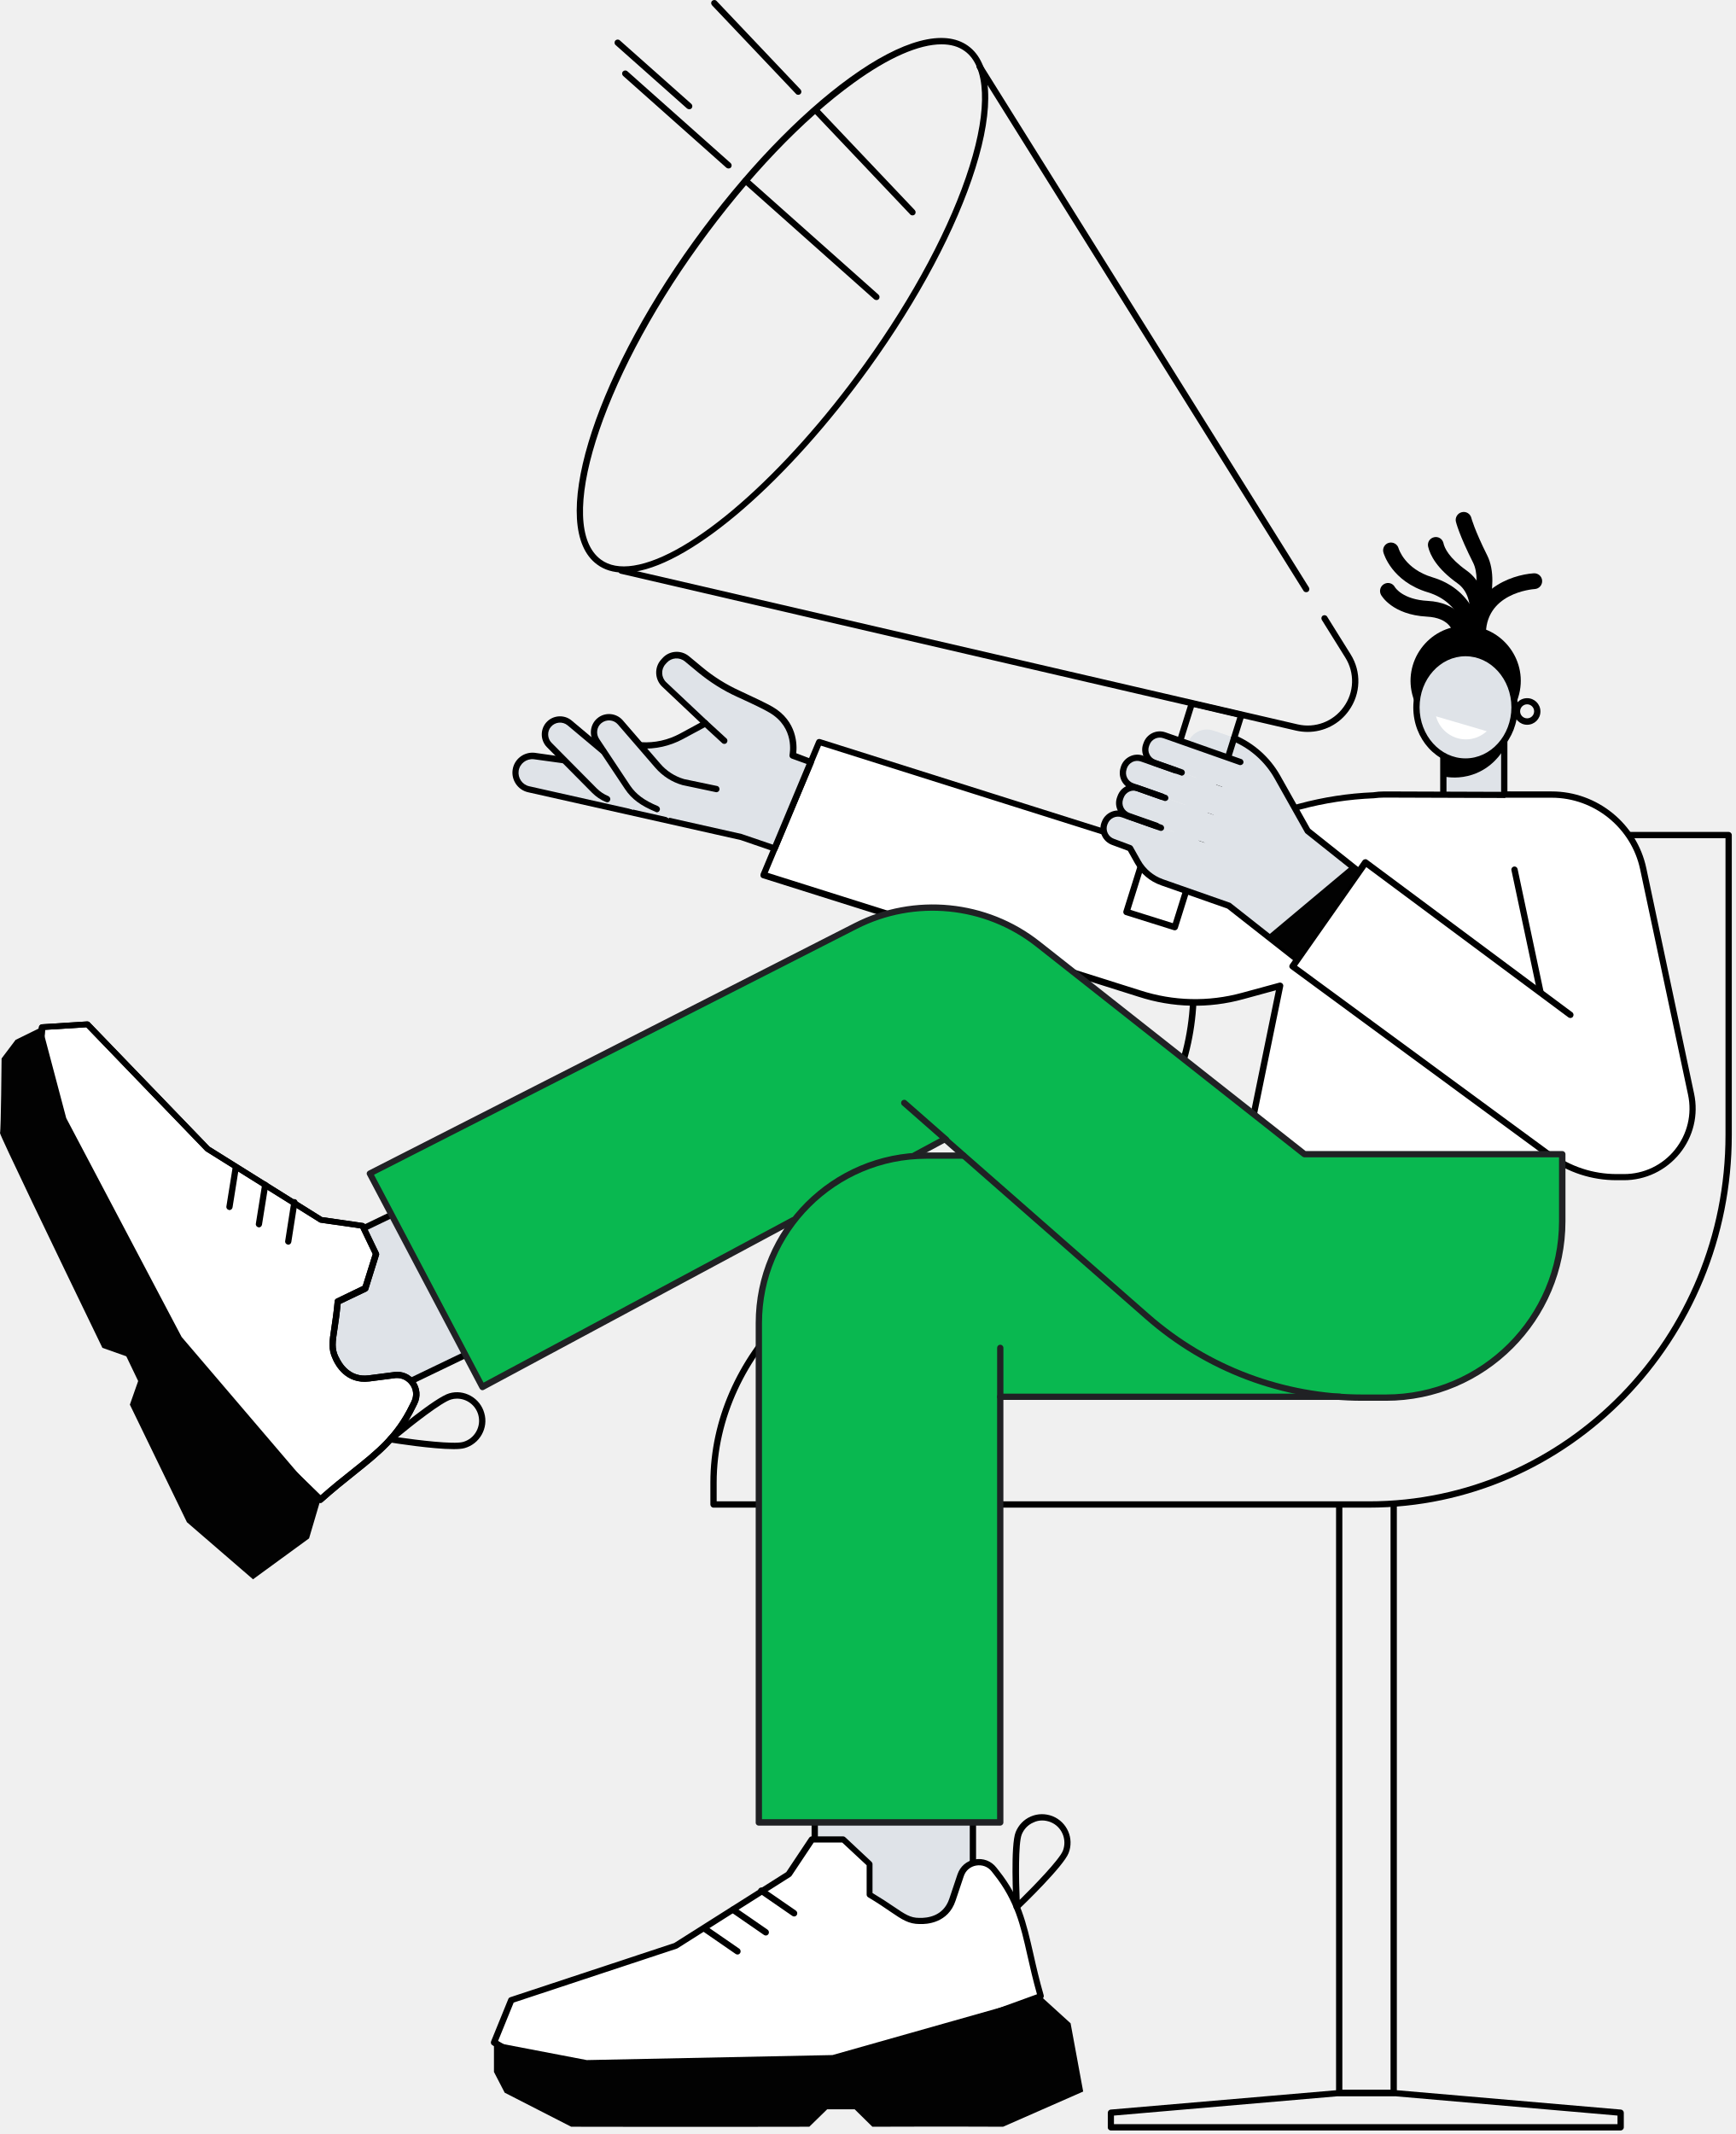
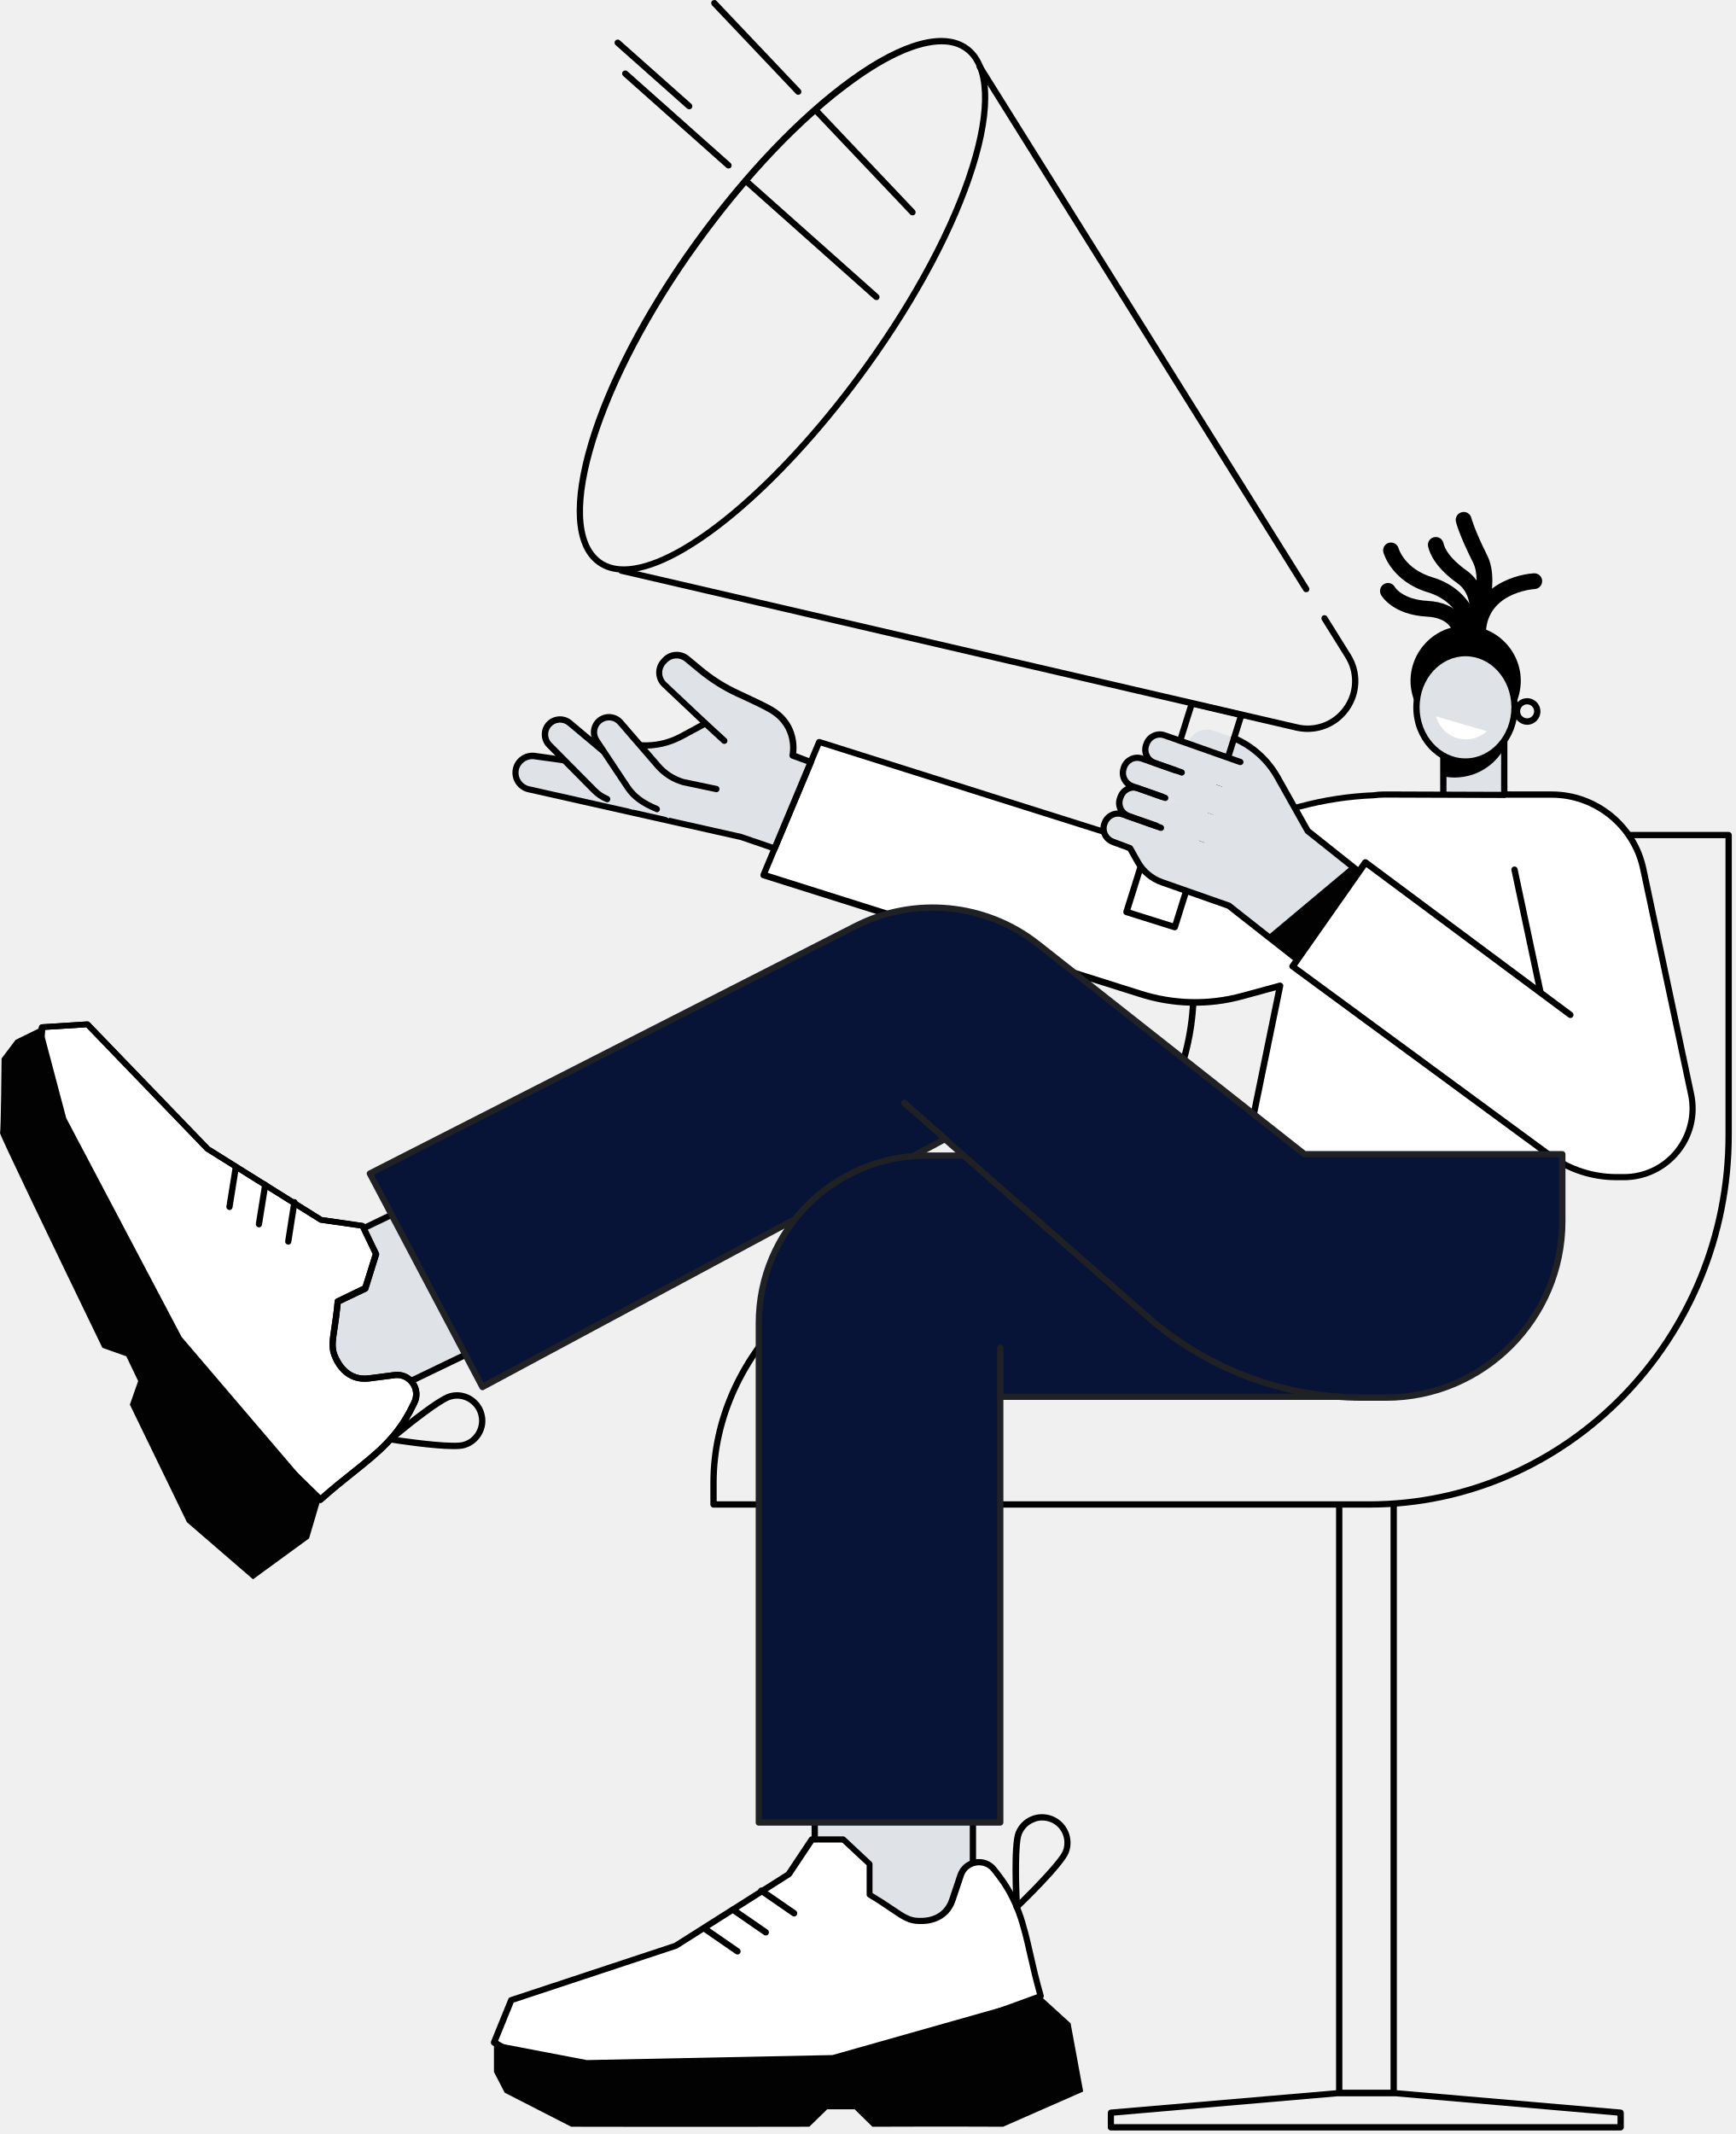
<svg xmlns="http://www.w3.org/2000/svg" width="462" height="568" viewBox="0 0 462 568" fill="none">
  <path d="M356.497 557.917H371.002C371.459 557.917 371.84 557.536 371.84 557.079V400.257C371.84 399.8 371.459 399.419 371.002 399.419C370.545 399.419 370.165 399.8 370.165 400.257V556.241H357.335V400.524C357.335 400.067 356.954 399.686 356.497 399.686C356.04 399.686 355.66 400.067 355.66 400.524V557.117C355.66 557.574 356.04 557.917 356.497 557.917Z" fill="black" />
  <path d="M295.698 567.056H431.42C431.877 567.056 432.258 566.675 432.258 566.218V562.335C432.258 561.916 431.915 561.535 431.496 561.497L371.078 556.281H356.497L295.66 561.497C295.241 561.535 294.898 561.916 294.898 562.335V566.218C294.86 566.675 295.241 567.056 295.698 567.056ZM430.583 565.381H296.535V563.096L356.535 557.918H370.964L430.583 563.096V565.381Z" fill="black" />
  <path d="M189.94 401.282H364.38C417.679 401.282 461.004 356.775 461.004 302.102V222.263C461.004 221.807 460.623 221.426 460.166 221.426H317.705C317.249 221.426 316.868 221.807 316.868 222.263V263.382C316.868 299.094 288.581 328.144 253.823 328.144C253.594 328.144 253.404 328.22 253.252 328.372C218.493 331.304 189.102 361.001 189.102 394.581V400.444C189.102 400.901 189.483 401.282 189.94 401.282ZM459.329 223.101V302.102C459.329 355.861 416.728 399.607 364.38 399.607H190.778V394.619C190.778 360.125 222.605 329.857 258.886 329.857C259.115 329.857 259.343 329.743 259.495 329.591C292.541 326.621 318.581 298.066 318.581 263.42V223.101H459.329Z" fill="black" />
  <path d="M384.219 193.06H400.438V214.038H384.219V193.06Z" fill="#DFE3E8" />
  <path d="M384.218 214.915H400.436C400.893 214.915 401.273 214.534 401.273 214.077V193.099C401.273 192.642 400.893 192.262 400.436 192.262H384.218C383.761 192.262 383.38 192.642 383.38 193.099V214.077C383.38 214.534 383.761 214.915 384.218 214.915ZM399.598 213.202H385.055V193.899H399.598V213.202Z" fill="black" />
  <path d="M400.43 199.227V193.06H384.212V206.652C385.658 206.956 388.59 207.299 391.94 206.195C397.194 204.481 399.782 200.37 400.43 199.227Z" fill="black" />
  <path d="M393.463 171.819C393.501 171.819 393.539 171.819 393.577 171.819C394.719 171.781 395.633 170.791 395.557 169.611C394.986 157.808 408.006 156.819 408.577 156.781C409.719 156.704 410.595 155.714 410.519 154.534C410.443 153.392 409.453 152.516 408.273 152.593C402.143 153.011 390.722 157.123 391.369 169.839C391.445 170.944 392.359 171.819 393.463 171.819Z" fill="black" />
  <path d="M391.634 171.741C392.434 171.741 393.195 171.284 393.538 170.485C393.804 169.876 399.934 155.865 395.898 147.832C392.472 140.978 391.672 137.857 391.672 137.857C391.406 136.752 390.264 136.029 389.122 136.334C388.017 136.6 387.294 137.742 387.561 138.846C387.599 138.999 388.398 142.349 392.129 149.735C394.756 154.951 391.254 165.269 389.655 168.81C389.198 169.876 389.655 171.094 390.721 171.589C391.063 171.703 391.368 171.741 391.634 171.741Z" fill="black" />
  <path d="M392.738 170.752C393.651 170.752 394.489 170.143 394.756 169.229C394.908 168.734 398.106 157.312 390.377 151.83C385.733 148.517 384.514 145.852 384.248 144.558C383.981 143.416 382.877 142.73 381.735 142.997C380.593 143.263 379.908 144.367 380.174 145.51C380.707 147.794 382.497 151.335 387.979 155.256C393.309 159.026 390.796 167.973 390.758 168.049C390.454 169.153 391.063 170.333 392.205 170.638C392.319 170.752 392.547 170.752 392.738 170.752Z" fill="black" />
  <path d="M392.093 170.941C392.131 170.941 392.207 170.941 392.245 170.941C393.387 170.865 394.263 169.837 394.187 168.695C394.149 168.238 393.197 157.235 381.319 153.656C373.971 151.448 372.372 146.156 372.296 145.927C371.992 144.823 370.811 144.176 369.707 144.481C368.603 144.785 367.956 145.927 368.261 147.031C368.337 147.336 370.469 154.76 380.101 157.654C389.276 160.433 389.999 168.923 389.999 168.999C390.113 170.104 391.027 170.941 392.093 170.941Z" fill="black" />
  <path d="M388.897 170.181C389.012 170.181 389.088 170.181 389.202 170.143C390.344 169.99 391.106 168.962 390.953 167.82C390.611 165.269 387.908 160.358 380.103 159.939C373.403 159.596 371.385 156.398 371.309 156.246C370.738 155.218 369.481 154.875 368.453 155.447C367.426 156.018 367.083 157.312 367.616 158.302C367.73 158.53 370.624 163.632 379.837 164.127C385.89 164.432 386.689 168.011 386.766 168.391C386.994 169.457 387.908 170.181 388.897 170.181Z" fill="black" />
  <path d="M403.178 188.645L390.196 185.447L377.061 188.454L376.186 185.675C373.178 176.233 380.221 166.562 390.157 166.562C400.018 166.562 407.099 176.119 404.168 185.561L403.178 188.645Z" fill="black" />
  <path d="M390.118 202.692C382.906 202.692 377.059 196.232 377.059 188.263C377.059 180.293 382.906 173.833 390.118 173.833C397.329 173.833 403.176 180.293 403.176 188.263C403.176 196.232 397.329 202.692 390.118 202.692Z" fill="#DFE3E8" />
  <path d="M390.116 203.569C397.768 203.569 404.012 196.715 404.012 188.301C404.012 179.887 397.768 173.034 390.116 173.034C382.464 173.034 376.22 179.887 376.22 188.301C376.22 196.715 382.464 203.569 390.116 203.569ZM390.116 174.671C396.854 174.671 402.337 180.763 402.337 188.263C402.337 195.764 396.854 201.855 390.116 201.855C383.377 201.855 377.895 195.764 377.895 188.263C377.895 180.763 383.377 174.671 390.116 174.671Z" fill="black" />
  <path d="M395.785 194.624C394.529 195.766 392.892 196.565 391.064 196.756C386.991 197.175 383.298 194.509 382.27 190.664L395.785 194.624Z" fill="white" />
  <path d="M406.522 192.91C408.502 192.91 410.062 191.311 410.062 189.369C410.062 187.39 408.464 185.829 406.522 185.829C404.542 185.829 402.981 187.428 402.981 189.369C402.981 191.311 404.58 192.91 406.522 192.91ZM406.522 187.466C407.55 187.466 408.387 188.303 408.387 189.331C408.387 190.359 407.55 191.197 406.522 191.197C405.494 191.197 404.656 190.359 404.656 189.331C404.656 188.303 405.494 187.466 406.522 187.466Z" fill="#020202" />
  <path d="M203.286 232.889L303.336 264.451C312.244 267.345 321.8 267.573 330.823 265.098L340.759 262.395L331.508 307.626H422.84L401.901 211.606L368.551 211.492C367.561 211.492 366.571 211.568 365.619 211.72C358.995 211.987 352.409 213.015 346.013 214.728L306.077 225.274L218.057 197.481L203.286 232.889Z" fill="white" />
  <path d="M331.503 308.462H422.835C423.101 308.462 423.33 308.348 423.482 308.157C423.634 307.967 423.71 307.7 423.634 307.434L402.695 211.414C402.619 211.034 402.276 210.767 401.896 210.767L368.546 210.653C367.518 210.653 366.49 210.729 365.538 210.881C358.914 211.148 352.251 212.176 345.779 213.927L306.11 224.435L218.318 196.718C217.9 196.604 217.443 196.794 217.291 197.213L202.481 232.583C202.405 232.811 202.405 233.04 202.481 233.268C202.557 233.497 202.748 233.649 202.976 233.725L303.026 265.287C312.125 268.257 321.795 268.485 331.008 265.935L339.65 263.574L330.665 307.472C330.627 307.7 330.665 307.967 330.856 308.157C331.008 308.348 331.236 308.462 331.503 308.462ZM421.807 306.787H332.531L341.592 262.546C341.668 262.241 341.554 261.975 341.325 261.747C341.097 261.556 340.792 261.48 340.526 261.556L330.589 264.259C321.681 266.696 312.353 266.468 303.559 263.612L204.385 232.316L218.547 198.47L305.843 226.034C305.995 226.072 306.148 226.072 306.3 226.034L346.198 215.45C352.556 213.737 359.104 212.747 365.614 212.48C365.652 212.48 365.69 212.48 365.69 212.48C366.566 212.366 367.518 212.29 368.508 212.29L401.172 212.404L421.807 306.787Z" fill="black" />
  <path d="M215.848 202.88L211.013 201.053C211.013 201.053 212.764 193.286 205.264 188.908C203.513 187.88 199.744 186.128 196.546 184.644C192.891 182.968 189.503 180.836 186.419 178.285L182.878 175.354C181.089 173.869 178.5 174.059 176.939 175.773L176.597 176.153C175.036 177.905 175.15 180.57 176.825 182.169L187.789 192.487L181.356 195.951C178.043 197.741 174.35 198.54 170.581 198.35L155.467 197.741C152.955 197.626 150.747 199.416 150.328 201.891L150.252 202.309L142.181 201.205C139.782 200.939 137.612 202.614 137.27 205.012C136.927 207.335 138.412 209.543 140.734 210.076L197.345 222.793L206.254 225.838L215.848 202.88Z" fill="#DFE3E8" />
  <path d="M206.214 226.675C206.556 226.675 206.861 226.484 206.975 226.142L216.607 203.184C216.683 202.955 216.683 202.727 216.607 202.536C216.531 202.346 216.34 202.156 216.15 202.08L211.962 200.481C212.191 198.348 212.267 191.99 205.681 188.145C204.234 187.307 201.264 185.861 196.886 183.843C193.308 182.206 189.957 180.112 186.95 177.599L183.409 174.667C181.277 172.916 178.155 173.144 176.328 175.2L175.985 175.581C174.12 177.637 174.272 180.873 176.29 182.777L186.417 192.333L181.011 195.265C177.851 196.978 174.272 197.777 170.694 197.549L155.541 196.94C152.762 196.826 150.25 198.729 149.602 201.394L142.331 200.366C139.476 200.062 136.887 202.042 136.468 204.859C136.049 207.6 137.839 210.265 140.58 210.874L197.153 223.591L206.023 226.637C206.023 226.675 206.099 226.675 206.214 226.675ZM214.703 203.336L205.719 224.809L197.572 222.03C197.533 222.03 197.495 222.03 197.495 221.992L140.884 209.275C139.019 208.857 137.8 207.067 138.067 205.164C138.372 203.222 140.123 201.889 142.064 202.08L150.097 203.184C150.554 203.26 150.973 202.955 151.049 202.498L151.125 202.08C151.506 200.024 153.333 198.539 155.427 198.615L170.541 199.224C174.425 199.453 178.308 198.577 181.734 196.749L188.168 193.285C188.397 193.171 188.549 192.904 188.587 192.638C188.625 192.371 188.511 192.105 188.32 191.914L177.356 181.596C175.985 180.302 175.909 178.132 177.166 176.761L177.508 176.38C178.765 175.01 180.859 174.858 182.305 176.038L185.846 178.969C189.006 181.558 192.47 183.767 196.163 185.442C200.427 187.383 203.434 188.83 204.805 189.668C211.734 193.704 210.173 200.823 210.173 200.899C210.097 201.318 210.287 201.737 210.706 201.889L214.703 203.336Z" fill="black" />
  <path d="M186.191 209.427L182.004 208.209C179.339 207.448 176.94 205.925 175.151 203.793L165.214 192.295C163.768 190.658 161.293 190.429 159.618 191.838C158.019 193.17 157.714 195.531 158.933 197.206L168.755 211.103C169.554 212.245 170.544 213.197 171.725 213.92L178.006 217.842L186.191 209.427Z" fill="#DFE3E8" />
  <path d="M175.184 205.847L170.844 205.353C168.102 205.048 165.476 203.906 163.344 202.154L151.618 192.446C149.943 191.037 147.43 191.266 146.021 192.941C144.651 194.54 144.765 196.862 146.212 198.347L158.204 210.454C159.156 211.444 160.336 212.206 161.592 212.739L168.445 215.556L175.184 205.847Z" fill="#DFE3E8" />
  <path d="M161.636 213.541C161.978 213.541 162.283 213.351 162.397 213.008C162.587 212.589 162.359 212.095 161.94 211.904C160.76 211.409 159.732 210.724 158.818 209.81L146.826 197.703C145.684 196.561 145.608 194.657 146.674 193.439C147.778 192.144 149.758 191.954 151.09 193.058L160.037 200.558C160.379 200.863 160.912 200.825 161.217 200.444C161.521 200.102 161.483 199.569 161.103 199.264L152.156 191.764C150.138 190.088 147.093 190.355 145.379 192.335C143.742 194.238 143.857 197.132 145.608 198.883L157.6 210.99C158.666 212.056 159.884 212.894 161.293 213.465C161.407 213.503 161.521 213.541 161.636 213.541Z" fill="black" />
  <path d="M174.843 216.204C175.186 216.204 175.491 216.013 175.605 215.671C175.795 215.252 175.567 214.757 175.148 214.566C171.493 213.044 169.361 211.444 167.762 209.122L159.539 196.748C158.587 195.378 158.816 193.512 160.072 192.484C161.404 191.38 163.384 191.532 164.488 192.827L174.425 204.325C176.366 206.571 178.879 208.17 181.696 208.97L190.529 210.835C190.985 210.95 191.442 210.645 191.518 210.188C191.594 209.731 191.328 209.274 190.871 209.198L182.115 207.371C179.64 206.647 177.432 205.239 175.719 203.221L165.783 191.723C164.069 189.743 161.024 189.476 159.006 191.19C157.102 192.789 156.722 195.644 158.168 197.7L166.392 210.036C168.143 212.663 170.579 214.452 174.539 216.089C174.653 216.165 174.729 216.204 174.843 216.204Z" fill="black" />
  <path d="M192.812 198.006C193.04 198.006 193.268 197.93 193.421 197.739C193.725 197.397 193.725 196.864 193.383 196.559L188.205 191.8C187.862 191.495 187.329 191.495 187.025 191.838C186.72 192.181 186.72 192.714 187.063 193.018L192.24 197.777C192.393 197.93 192.621 198.006 192.812 198.006Z" fill="black" />
  <path d="M347.714 157.618C347.866 157.618 348.019 157.579 348.171 157.503C348.552 157.275 348.666 156.742 348.437 156.361L261.446 17.205C261.217 16.824 260.684 16.71 260.304 16.939C259.923 17.167 259.809 17.7 260.037 18.081L346.991 157.237C347.143 157.503 347.41 157.618 347.714 157.618Z" fill="black" />
  <path d="M348.104 194.812C352.406 194.812 356.517 192.756 359.068 189.14C362.266 184.685 362.457 178.784 359.525 174.139L353.281 164.126C353.053 163.745 352.52 163.631 352.139 163.859C351.759 164.088 351.644 164.621 351.873 165.001L358.116 175.014C360.667 179.088 360.515 184.266 357.698 188.15C354.918 192.071 350.084 193.899 345.401 192.794L165.593 151.105C165.136 150.991 164.679 151.295 164.603 151.714C164.488 152.171 164.793 152.628 165.212 152.704L345.02 194.47C346.048 194.698 347.076 194.812 348.104 194.812Z" fill="black" />
  <path d="M316.082 198.239L335.422 204.673L327.884 196.183L323.011 194.47C320.27 193.518 317.3 194.926 316.272 197.63L316.082 198.239Z" fill="#DFE3E8" />
  <path d="M309.154 229.533L327.733 241.183L350.613 225.649L339.992 206.765C337.136 201.664 332.53 197.818 327.009 195.877L323.659 194.696L309.154 229.533Z" fill="#DFE3E8" />
  <path d="M312.731 247.618C313.074 247.618 313.417 247.39 313.531 247.047L331.234 190.585C331.31 190.357 331.272 190.128 331.158 189.9C331.043 189.709 330.853 189.557 330.625 189.481L317.452 186.435C317.033 186.321 316.577 186.588 316.462 187.006L299.064 242.478C298.988 242.707 299.026 242.935 299.102 243.126C299.216 243.316 299.369 243.468 299.597 243.544L312.465 247.58C312.579 247.618 312.655 247.618 312.731 247.618ZM329.368 190.928L312.198 245.715L300.929 242.174L317.833 188.225L329.368 190.928Z" fill="black" />
  <path d="M307.323 203.072L329.595 210.915L332.184 203.567L309.912 195.724C307.971 195.039 305.839 196.067 305.153 198.009L305.039 198.313C304.354 200.255 305.382 202.387 307.323 203.072Z" fill="#DFE3E8" />
  <path d="M301.384 209.242L324.798 217.504L327.387 210.156L303.973 201.894C302.032 201.209 299.862 202.237 299.176 204.178L299.1 204.445C298.415 206.425 299.443 208.557 301.384 209.242Z" fill="#DFE3E8" />
  <path d="M296.253 223.976L319.286 232.086L321.875 224.738L298.842 216.628C296.862 215.943 294.692 216.971 294.007 218.951L293.931 219.141C293.246 221.121 294.274 223.291 296.253 223.976Z" fill="#DFE3E8" />
  <path d="M309.27 234.749L327.544 241.107L330.133 233.721L299.181 222.871L302.798 229.305C304.245 231.856 306.529 233.759 309.27 234.749Z" fill="#DFE3E8" />
  <path d="M298.307 212.058L298.155 212.476C297.469 214.38 298.764 216.588 301.01 217.388L323.548 225.307L326.137 217.959L303.599 210.04C301.353 209.24 298.992 210.154 298.307 212.058Z" fill="#DFE3E8" />
  <path d="M309.307 212.895C309.65 212.895 309.992 212.667 310.106 212.324C310.259 211.905 310.03 211.41 309.612 211.258L301.693 208.479C300.17 207.946 299.37 206.27 299.903 204.747L299.98 204.481C300.246 203.758 300.779 203.148 301.464 202.806C302.188 202.463 302.949 202.425 303.711 202.692L312.695 205.852C313.114 206.004 313.609 205.775 313.761 205.357C313.914 204.938 313.685 204.443 313.266 204.291L304.282 201.131C303.14 200.712 301.883 200.788 300.779 201.321C299.675 201.854 298.838 202.768 298.419 203.948L298.343 204.214C297.505 206.613 298.761 209.24 301.16 210.078L309.079 212.857C309.117 212.857 309.231 212.895 309.307 212.895Z" fill="black" />
  <path d="M307.858 220.663C308.201 220.663 308.543 220.434 308.658 220.092C308.81 219.673 308.582 219.178 308.163 219.026L300.701 216.399C299.216 215.866 298.455 214.266 298.95 212.782L299.102 212.363C299.368 211.639 299.863 211.068 300.549 210.726C301.234 210.383 301.995 210.345 302.719 210.611L309.914 213.162C310.333 213.315 310.828 213.086 310.98 212.667C311.132 212.249 310.904 211.754 310.485 211.601L303.29 209.05C302.148 208.632 300.929 208.708 299.825 209.241C298.721 209.774 297.922 210.688 297.503 211.83L297.351 212.249C296.513 214.609 297.769 217.198 300.13 218.036L307.592 220.663C307.706 220.625 307.782 220.663 307.858 220.663Z" fill="black" />
  <path d="M326.059 240.193L351.871 260.524L362.949 232.959L336.147 211.601L326.059 240.193Z" fill="#DFE3E8" />
  <path d="M314.56 206.461C314.902 206.461 315.245 206.232 315.359 205.89C315.512 205.471 315.283 204.976 314.864 204.824L307.631 202.273C306.908 202.006 306.298 201.473 305.994 200.788C305.651 200.103 305.613 199.303 305.88 198.58L305.994 198.275C306.527 196.752 308.202 195.953 309.687 196.486L329.902 203.605C330.321 203.758 330.816 203.529 330.968 203.111C331.121 202.692 330.892 202.197 330.473 202.044L310.258 194.925C307.859 194.087 305.271 195.344 304.433 197.704L304.319 198.009C303.9 199.151 303.976 200.407 304.509 201.511C305.042 202.616 305.956 203.453 307.136 203.834L314.369 206.385C314.369 206.461 314.484 206.461 314.56 206.461Z" fill="black" />
  <path d="M351.871 261.362C351.947 261.362 352.023 261.362 352.1 261.324C352.366 261.247 352.556 261.057 352.671 260.829L363.749 233.264C363.902 232.921 363.787 232.541 363.483 232.312L348.749 220.586L340.755 206.385C338.09 201.664 333.864 197.856 328.876 195.724C328.458 195.534 327.963 195.724 327.772 196.181C327.582 196.6 327.772 197.095 328.229 197.285C332.874 199.265 336.833 202.806 339.308 207.222L347.379 221.576C347.417 221.652 347.493 221.766 347.569 221.804L361.96 233.264L351.529 259.23L327.62 240.384C327.544 240.346 327.468 240.269 327.392 240.269L309.575 234.025C307.024 233.112 304.892 231.322 303.597 229L301.542 225.345C301.427 225.154 301.275 225.04 301.085 224.964L296.592 223.289C295.831 223.022 295.222 222.489 294.879 221.766C294.537 221.043 294.499 220.243 294.765 219.52L294.841 219.329C295.374 217.806 297.087 216.969 298.61 217.54L308.775 221.119C309.194 221.271 309.689 221.043 309.841 220.624C309.993 220.205 309.765 219.71 309.346 219.558L299.181 215.979C296.783 215.141 294.118 216.398 293.28 218.796L293.204 218.987C292.785 220.167 292.861 221.423 293.394 222.527C293.927 223.632 294.879 224.469 296.021 224.888L300.247 226.449L302.151 229.837C303.674 232.541 306.11 234.597 309.042 235.624L326.706 241.83L351.338 261.171C351.49 261.286 351.681 261.362 351.871 261.362Z" fill="black" />
  <path d="M166.043 152.402C166.957 152.402 167.947 152.326 168.937 152.174C184.66 149.737 209.748 127.959 231.373 97.996C244.583 79.683 254.634 60.761 259.659 44.732C264.799 28.361 264.114 16.825 257.718 12.218C251.36 7.611 240.167 10.581 226.271 20.632C212.604 30.493 197.832 45.989 184.622 64.263C157.363 102.032 145.828 140.6 158.924 150.232C160.866 151.679 163.264 152.402 166.043 152.402ZM250.637 11.799C253.073 11.799 255.129 12.37 256.804 13.589C262.476 17.662 262.933 28.856 258.098 44.237C253.111 60.152 243.137 78.883 230.04 97.044C208.682 126.665 184.013 148.138 168.708 150.537C165.091 151.108 162.16 150.575 159.952 148.937C147.807 139.99 159.762 101.651 186.03 65.291C199.127 47.131 213.784 31.787 227.299 22.041C236.588 15.302 244.659 11.799 250.637 11.799Z" fill="black" />
  <path d="M212.495 25.238C212.685 25.238 212.914 25.162 213.066 25.009C213.409 24.705 213.409 24.172 213.104 23.829L190.757 0.262C190.452 -0.081 189.919 -0.081 189.577 0.224C189.234 0.528 189.234 1.061 189.538 1.404L211.886 24.971C212.038 25.162 212.267 25.238 212.495 25.238Z" fill="black" />
  <path d="M242.909 57.334C243.1 57.334 243.328 57.258 243.48 57.106C243.823 56.801 243.823 56.268 243.518 55.925L217.668 28.665C217.364 28.323 216.831 28.323 216.488 28.627C216.145 28.932 216.145 29.465 216.45 29.808L242.3 57.068C242.452 57.258 242.681 57.334 242.909 57.334Z" fill="black" />
  <path d="M193.95 44.847C194.178 44.847 194.407 44.771 194.559 44.581C194.864 44.238 194.826 43.705 194.483 43.4L166.996 18.957C166.653 18.653 166.12 18.691 165.816 19.034C165.511 19.376 165.549 19.909 165.892 20.214L193.379 44.657C193.531 44.771 193.722 44.847 193.95 44.847Z" fill="black" />
  <path d="M233.317 79.872C233.546 79.872 233.774 79.796 233.926 79.606C234.231 79.263 234.193 78.73 233.85 78.425L199.053 47.472C198.711 47.168 198.178 47.206 197.873 47.548C197.569 47.891 197.607 48.424 197.949 48.729L232.746 79.682C232.936 79.796 233.127 79.872 233.317 79.872Z" fill="black" />
  <path d="M183.485 29.084C183.714 29.084 183.942 29.008 184.094 28.818C184.399 28.475 184.361 27.942 184.018 27.638L164.983 10.733C164.64 10.429 164.107 10.467 163.803 10.809C163.498 11.152 163.536 11.685 163.879 11.99L182.914 28.894C183.104 29.008 183.295 29.084 183.485 29.084Z" fill="black" />
  <path d="M344.094 257.214L363.472 229.535L409.994 263.953L400.553 211.488H413.078C424.842 211.488 435.007 219.712 437.443 231.248L450.197 291.213C452.596 302.597 443.916 313.295 432.304 313.295H430.362C423.966 313.295 417.723 311.239 412.545 307.47L344.094 257.214Z" fill="white" />
  <path d="M430.328 314.134H432.269C438.056 314.134 443.462 311.545 447.117 307.052C450.772 302.56 452.18 296.734 450.962 291.062L438.246 231.059C435.734 219.218 425.15 210.652 413.082 210.652H400.556C400.099 210.652 399.719 211.033 399.719 211.489C399.719 211.946 400.099 212.327 400.556 212.327H413.082C424.389 212.327 434.287 220.36 436.609 231.402L449.363 291.404C450.467 296.582 449.173 301.912 445.861 306.024C442.548 310.136 437.599 312.497 432.307 312.497H430.366C424.084 312.497 418.107 310.517 413.044 306.824L345.278 257.063L363.704 230.792L417.536 270.807C417.917 271.073 418.45 270.997 418.716 270.617C418.983 270.236 418.906 269.703 418.526 269.436L363.97 228.851C363.78 228.698 363.551 228.66 363.323 228.698C363.095 228.736 362.904 228.851 362.752 229.041L343.374 256.72C343.107 257.101 343.184 257.596 343.564 257.862L411.978 308.118C417.384 312.078 423.703 314.134 430.328 314.134Z" fill="black" />
  <path d="M410.037 264.793C410.113 264.793 410.151 264.793 410.227 264.793C410.684 264.678 410.989 264.26 410.874 263.803L403.984 231.289C403.869 230.832 403.451 230.565 402.994 230.641C402.537 230.756 402.232 231.174 402.346 231.631L409.237 264.145C409.275 264.526 409.618 264.793 410.037 264.793Z" fill="black" />
  <path d="M359.856 230.298L337.395 249.106L345.427 255.503L361.988 231.669L359.856 230.298Z" fill="#020202" />
  <path d="M216.886 468.213H258.992V514.319H216.886V468.213Z" fill="#DFE3E8" />
  <path d="M216.884 515.195H258.991C259.447 515.195 259.828 514.815 259.828 514.358V468.252C259.828 467.795 259.447 467.414 258.991 467.414H216.884C216.427 467.414 216.047 467.795 216.047 468.252V514.358C216.047 514.815 216.427 515.195 216.884 515.195ZM258.153 513.52H217.722V469.051H258.153V513.52Z" fill="black" />
  <path d="M264.59 497.609L265.275 498.485C273.194 508.46 272.889 517.102 277.039 531.342L224.159 550.568L145.048 551.558L131.533 543.601L136.101 532.37L179.844 517.902L209.92 498.865L216.126 489.614H224.463L231.468 496.162V504.31C239.387 509.031 240.834 511.315 244.755 511.315C244.831 511.277 251.417 511.962 253.511 505.642L255.681 499.17C256.976 495.287 262.039 494.411 264.59 497.609Z" fill="white" />
  <path d="M145.043 552.358L224.154 551.369C224.23 551.369 224.345 551.369 224.421 551.33L277.301 532.104C277.72 531.951 277.948 531.495 277.834 531.076C276.654 527.002 275.816 523.347 275.093 520.111C273.189 511.773 271.705 505.224 265.918 497.952L265.233 497.077C263.862 495.325 261.73 494.526 259.522 494.907C257.314 495.287 255.601 496.772 254.877 498.904L252.707 505.377C251.108 510.174 246.692 510.516 244.865 510.478C244.827 510.478 244.789 510.478 244.712 510.478C242.314 510.478 240.943 509.527 237.898 507.471C236.451 506.481 234.662 505.3 232.263 503.854V496.163C232.263 495.935 232.149 495.706 231.997 495.554L224.992 489.005C224.839 488.853 224.649 488.777 224.421 488.777H216.083C215.817 488.777 215.55 488.929 215.398 489.158L209.307 498.295L179.459 517.179L135.792 531.609C135.563 531.685 135.373 531.875 135.297 532.104L130.728 543.335C130.576 543.716 130.728 544.173 131.071 544.363L144.586 552.32C144.739 552.32 144.891 552.358 145.043 552.358ZM224.002 549.693L145.272 550.683L132.594 543.221L136.744 533.017L180.144 518.664C180.22 518.626 180.259 518.626 180.335 518.588L210.411 499.551C210.525 499.475 210.601 499.399 210.677 499.323L216.616 490.414H224.192L230.702 496.468V504.272C230.702 504.577 230.855 504.844 231.121 504.996C233.672 506.519 235.575 507.813 237.06 508.841C240.182 510.973 241.933 512.115 244.827 512.115C244.827 512.115 244.827 512.115 244.865 512.115C246.654 512.192 252.403 511.887 254.382 505.872L256.552 499.399C257.047 497.876 258.304 496.81 259.865 496.544C261.464 496.277 262.986 496.848 263.976 498.105L264.661 498.98C270.182 505.948 271.667 512.382 273.494 520.491C274.179 523.537 274.979 527.002 276.045 530.809L224.002 549.693Z" fill="black" />
  <path d="M131.53 543.602L156.2 548.323L221.606 546.99L277.037 531.304L284.994 538.538L288.344 556.699L267.024 566.065C267.024 566.065 251.682 565.989 232.227 566.065L227.507 561.42H220.197L215.438 566.065C185.02 566.141 152.05 566.065 152.05 566.065L134.347 557.003L131.492 551.483V543.602H131.53Z" fill="#020202" />
  <path d="M270.678 508.385C270.906 508.385 271.097 508.308 271.249 508.156C272.467 507.014 283.089 496.734 284.46 493.232C285.982 489.348 284.079 484.97 280.196 483.409C278.33 482.685 276.274 482.685 274.409 483.485C272.544 484.285 271.135 485.769 270.373 487.635C268.965 491.138 269.726 505.91 269.802 507.585C269.802 507.928 270.031 508.194 270.335 508.308C270.488 508.385 270.564 508.385 270.678 508.385ZM277.455 484.551C278.178 484.551 278.901 484.703 279.625 484.97C282.632 486.15 284.117 489.577 282.937 492.622C281.985 494.983 275.247 501.95 271.439 505.681C271.211 500.389 271.059 490.681 271.972 488.32C272.544 486.873 273.648 485.693 275.094 485.084C275.856 484.703 276.655 484.551 277.455 484.551Z" fill="black" />
  <path d="M211.404 510.1C211.67 510.1 211.937 509.986 212.089 509.719C212.356 509.339 212.241 508.806 211.861 508.539L203.143 502.524C202.762 502.257 202.229 502.371 201.962 502.752C201.696 503.133 201.81 503.666 202.191 503.932L210.909 509.948C211.061 510.062 211.252 510.1 211.404 510.1Z" fill="black" />
  <path d="M203.861 515.166C204.127 515.166 204.394 515.052 204.546 514.785C204.813 514.405 204.698 513.872 204.318 513.605L195.6 507.59C195.219 507.323 194.686 507.437 194.419 507.818C194.153 508.199 194.267 508.732 194.648 508.998L203.366 515.014C203.518 515.128 203.709 515.166 203.861 515.166Z" fill="black" />
  <path d="M196.326 520.228C196.592 520.228 196.859 520.113 197.011 519.847C197.278 519.466 197.163 518.933 196.783 518.667L188.064 512.651C187.684 512.385 187.151 512.499 186.884 512.88C186.618 513.26 186.732 513.793 187.113 514.06L195.831 520.075C195.983 520.19 196.173 520.228 196.326 520.228Z" fill="black" />
  <path d="M116.103 317.634L134.344 355.587L92.79 375.56L74.55 337.608L116.103 317.634Z" fill="#DFE3E8" />
  <path d="M92.747 376.423C92.862 376.423 93.014 376.385 93.128 376.347L134.701 356.358C135.12 356.168 135.31 355.673 135.082 355.254L116.846 317.296C116.732 317.105 116.58 316.953 116.351 316.877C116.123 316.801 115.894 316.801 115.704 316.915L74.131 336.903C73.712 337.093 73.522 337.588 73.75 338.007L91.986 375.966C92.1 376.156 92.252 376.308 92.481 376.385C92.595 376.385 92.671 376.423 92.747 376.423ZM133.216 355.178L93.166 374.443L75.653 338.007L115.704 318.742L133.216 355.178Z" fill="black" />
  <path d="M110.258 373.332L109.763 374.322C104.204 385.782 96.286 389.247 85.245 399.146L45.004 359.817L9.827 288.925L11.121 273.315L23.19 272.554L55.169 305.715L85.359 324.599L96.4 326.16L100.017 333.661L97.161 342.798L89.814 346.339C88.976 355.514 87.567 357.799 89.243 361.339C89.319 361.416 91.565 367.622 98.151 366.784L104.928 365.908C109.039 365.489 112.047 369.639 110.258 373.332Z" fill="white" />
  <path d="M85.284 400.023C85.475 400.023 85.703 399.947 85.855 399.794C89.015 396.977 91.947 394.616 94.535 392.56C101.198 387.23 106.49 383.042 110.563 374.704L111.058 373.714C112.048 371.697 111.819 369.45 110.525 367.623C109.231 365.795 107.137 364.882 104.929 365.186L98.152 366.062C93.165 366.709 90.919 362.864 90.157 361.188C90.119 361.15 90.119 361.112 90.081 361.074C89.053 358.942 89.282 357.267 89.853 353.65C90.119 351.937 90.424 349.805 90.69 347.025L97.619 343.713C97.809 343.599 98 343.447 98.038 343.218L100.893 334.081C100.969 333.89 100.931 333.662 100.855 333.471L97.238 325.971C97.124 325.705 96.896 325.552 96.591 325.514L85.741 323.953L55.779 305.221L23.876 272.136C23.724 271.946 23.457 271.87 23.229 271.87L11.16 272.631C10.742 272.669 10.399 272.974 10.361 273.393L9.066 289.002C9.066 289.155 9.066 289.307 9.143 289.459L44.32 360.351C44.358 360.427 44.434 360.503 44.472 360.579L84.675 399.756C84.865 399.947 85.056 400.023 85.284 400.023ZM105.69 366.785C107.061 366.785 108.317 367.432 109.155 368.575C110.106 369.869 110.221 371.506 109.535 372.953L109.04 373.943C105.157 381.938 100.018 386.05 93.507 391.228C91.033 393.17 88.292 395.378 85.322 398.005L45.767 359.323L10.78 288.774L11.998 274.116L22.962 273.431L54.675 306.326C54.713 306.364 54.789 306.402 54.828 306.44L85.018 325.324C85.132 325.4 85.246 325.438 85.36 325.438L95.944 326.961L99.218 333.776L96.553 342.266L89.548 345.655C89.282 345.769 89.091 346.035 89.091 346.34C88.825 349.31 88.482 351.556 88.216 353.345C87.644 357.077 87.34 359.171 88.596 361.76C88.596 361.76 88.596 361.76 88.596 361.798C89.32 363.435 92.061 368.498 98.342 367.699L105.119 366.823C105.309 366.785 105.5 366.785 105.69 366.785Z" fill="black" />
  <path d="M85.28 400.023C85.471 400.023 85.699 399.947 85.851 399.794C89.011 396.977 91.943 394.616 94.531 392.56C101.194 387.23 106.486 383.042 110.559 374.704L111.054 373.714C112.044 371.697 111.816 369.45 110.521 367.623C109.227 365.795 107.133 364.882 104.925 365.186L98.148 366.062C93.161 366.709 90.915 362.864 90.153 361.188C90.115 361.15 90.115 361.112 90.077 361.074C89.049 358.942 89.278 357.267 89.849 353.65C90.115 351.937 90.42 349.805 90.686 347.025L97.615 343.713C97.805 343.599 97.996 343.447 98.034 343.218L100.889 334.081C100.965 333.89 100.927 333.662 100.851 333.471L97.234 325.971C97.12 325.705 96.892 325.552 96.587 325.514L85.737 323.953L55.775 305.221L23.872 272.136C23.72 271.946 23.453 271.87 23.225 271.87L11.156 272.631C10.738 272.669 10.395 272.974 10.357 273.393L9.063 289.002C9.063 289.155 9.063 289.307 9.139 289.459L44.316 360.351C44.354 360.427 44.43 360.503 44.468 360.579L84.671 399.756C84.862 399.947 85.052 400.023 85.28 400.023ZM105.686 366.785C107.057 366.785 108.313 367.432 109.151 368.575C110.102 369.869 110.217 371.506 109.531 372.953L109.036 373.943C105.153 381.938 100.014 386.05 93.504 391.228C91.029 393.17 88.288 395.378 85.318 398.005L45.763 359.323L10.776 288.774L11.994 274.116L22.958 273.431L54.671 306.326C54.709 306.364 54.785 306.402 54.824 306.44L85.014 325.324C85.128 325.4 85.242 325.438 85.356 325.438L95.94 326.961L99.214 333.776L96.549 342.266L89.544 345.655C89.278 345.769 89.087 346.035 89.087 346.34C88.821 349.31 88.478 351.556 88.212 353.345C87.641 357.077 87.336 359.171 88.592 361.76C88.592 361.76 88.592 361.76 88.592 361.798C89.316 363.435 92.057 368.498 98.338 367.699L105.115 366.823C105.305 366.785 105.496 366.785 105.686 366.785Z" fill="black" />
  <path d="M11.197 273.317L17.631 297.607L48.354 355.859L85.32 399.148L82.275 409.465L67.351 420.354L49.762 405.163C49.762 405.163 43.062 391.381 34.572 373.867L36.78 367.585L33.62 360.999L27.262 358.752C14.014 331.378 -0.149 301.948 0.004 301.567C0.27 300.844 0.422 281.731 0.422 281.731L4.153 276.782L11.197 273.317Z" fill="#020202" />
  <path d="M120.729 385.709C121.985 385.709 122.975 385.632 123.66 385.442C125.602 384.909 127.239 383.615 128.229 381.863C129.219 380.112 129.485 378.056 128.914 376.114C128.381 374.173 127.087 372.535 125.336 371.546C123.584 370.556 121.528 370.289 119.587 370.86C115.932 371.888 104.625 381.368 103.369 382.434C103.102 382.663 103.026 382.967 103.102 383.31C103.178 383.615 103.445 383.843 103.788 383.919C105.12 384.148 115.171 385.709 120.729 385.709ZM121.643 372.269C124.232 372.269 126.592 373.982 127.315 376.571C127.734 378.094 127.544 379.655 126.782 381.026C126.021 382.396 124.765 383.386 123.242 383.805C120.767 384.49 111.173 383.31 105.919 382.549C109.993 379.16 117.645 373.183 120.082 372.497C120.577 372.345 121.11 372.269 121.643 372.269Z" fill="black" />
  <path d="M76.713 331.305C77.132 331.305 77.474 331 77.55 330.581L79.188 320.111C79.264 319.655 78.959 319.236 78.502 319.16C78.045 319.083 77.627 319.388 77.55 319.845L75.913 330.315C75.837 330.772 76.142 331.191 76.599 331.267C76.637 331.305 76.675 331.305 76.713 331.305Z" fill="black" />
  <path d="M68.905 326.697C69.324 326.697 69.667 326.393 69.743 325.974L71.418 315.504C71.494 315.047 71.19 314.628 70.733 314.552C70.276 314.476 69.857 314.781 69.781 315.237L68.106 325.708C68.03 326.164 68.334 326.583 68.791 326.659C68.791 326.697 68.829 326.697 68.905 326.697Z" fill="black" />
  <path d="M61.066 322.09C61.484 322.09 61.827 321.786 61.903 321.367L63.578 310.897C63.654 310.44 63.35 310.021 62.893 309.945C62.436 309.869 62.017 310.174 61.941 310.631L60.266 321.101C60.19 321.557 60.494 321.976 60.951 322.052C60.989 322.091 61.027 322.09 61.066 322.09Z" fill="black" />
-   <path d="M415.969 307.584V323.842C415.969 350.34 394.497 371.775 368.038 371.775H266.274V485.042H202.011V352.168C202.011 327.535 221.96 307.584 246.592 307.584H415.969Z" fill="#09B850" />
-   <path d="M276.246 251.236L347.248 307.203H415.852V325.059C415.852 350.986 394.836 372.002 368.91 372.002H362.667C341.614 372.002 321.284 364.35 305.446 350.453L251.538 303.167L128.379 369.185L98.417 312.38L227.82 246.476C243.505 238.481 262.426 240.347 276.246 251.236Z" fill="#09B850" />
+   <path d="M415.969 307.584V323.842C415.969 350.34 394.497 371.775 368.038 371.775H266.274V485.042H202.011V352.168C202.011 327.535 221.96 307.584 246.592 307.584H415.969Z" fill="#071437" />
+   <path d="M276.246 251.236L347.248 307.203H415.852V325.059C415.852 350.986 394.836 372.002 368.91 372.002H362.667C341.614 372.002 321.284 364.35 305.446 350.453L251.538 303.167L128.379 369.185L98.417 312.38L227.82 246.476C243.505 238.481 262.426 240.347 276.246 251.236Z" fill="#071437" />
  <path d="M362.704 372.842H368.948C395.293 372.842 416.727 351.407 416.727 325.061V307.204C416.727 306.748 416.346 306.367 415.889 306.367H347.552L276.778 250.59C262.73 239.511 243.352 237.607 227.439 245.717L98.074 311.621C97.884 311.735 97.731 311.887 97.655 312.116C97.579 312.344 97.617 312.573 97.731 312.763L127.693 369.568C127.807 369.758 127.96 369.91 128.188 369.986C128.417 370.063 128.645 370.025 128.835 369.91L211.563 325.517C211.982 325.289 212.134 324.794 211.906 324.375C211.677 323.956 211.182 323.804 210.764 324.033L128.721 368.007L99.559 312.687L228.162 247.202C243.505 239.397 262.159 241.224 275.712 251.885L346.714 307.852C346.867 307.966 347.057 308.042 347.247 308.042H415.013V325.061C415.013 350.493 394.341 371.167 368.91 371.167H362.666C341.803 371.167 321.664 363.59 305.979 349.846L252.07 302.56C251.804 302.331 251.423 302.293 251.119 302.445L243.124 306.748C242.705 306.976 242.553 307.471 242.781 307.89C243.01 308.308 243.505 308.461 243.923 308.232L251.423 304.197L304.913 351.064C320.902 365.113 341.423 372.842 362.704 372.842Z" fill="#202124" />
  <path d="M251.881 304.235C252.109 304.235 252.338 304.121 252.528 303.931C252.832 303.588 252.794 303.055 252.452 302.751L241.259 292.928C240.916 292.623 240.383 292.661 240.079 293.004C239.774 293.347 239.812 293.88 240.155 294.184L251.348 304.007C251.462 304.159 251.69 304.235 251.881 304.235Z" fill="#202124" />
  <path d="M201.966 485.918H266.268C266.725 485.918 267.105 485.537 267.105 485.081V372.614H356.686C357.143 372.614 357.523 372.233 357.523 371.776C357.523 371.319 357.143 370.938 356.686 370.938H266.268C265.811 370.938 265.43 371.319 265.43 371.776V484.205H202.842V352.168C202.842 328.03 222.486 308.423 246.585 308.423H256.484C256.94 308.423 257.321 308.042 257.321 307.585C257.321 307.128 256.94 306.748 256.484 306.748H246.585C221.535 306.748 201.167 327.117 201.167 352.168V485.081C201.129 485.537 201.509 485.918 201.966 485.918Z" fill="#202124" />
  <path d="M266.272 372.612C266.729 372.612 267.109 372.231 267.109 371.775V358.754C267.109 358.297 266.729 357.916 266.272 357.916C265.815 357.916 265.434 358.297 265.434 358.754V371.775C265.434 372.269 265.777 372.612 266.272 372.612Z" fill="#202124" />
</svg>
